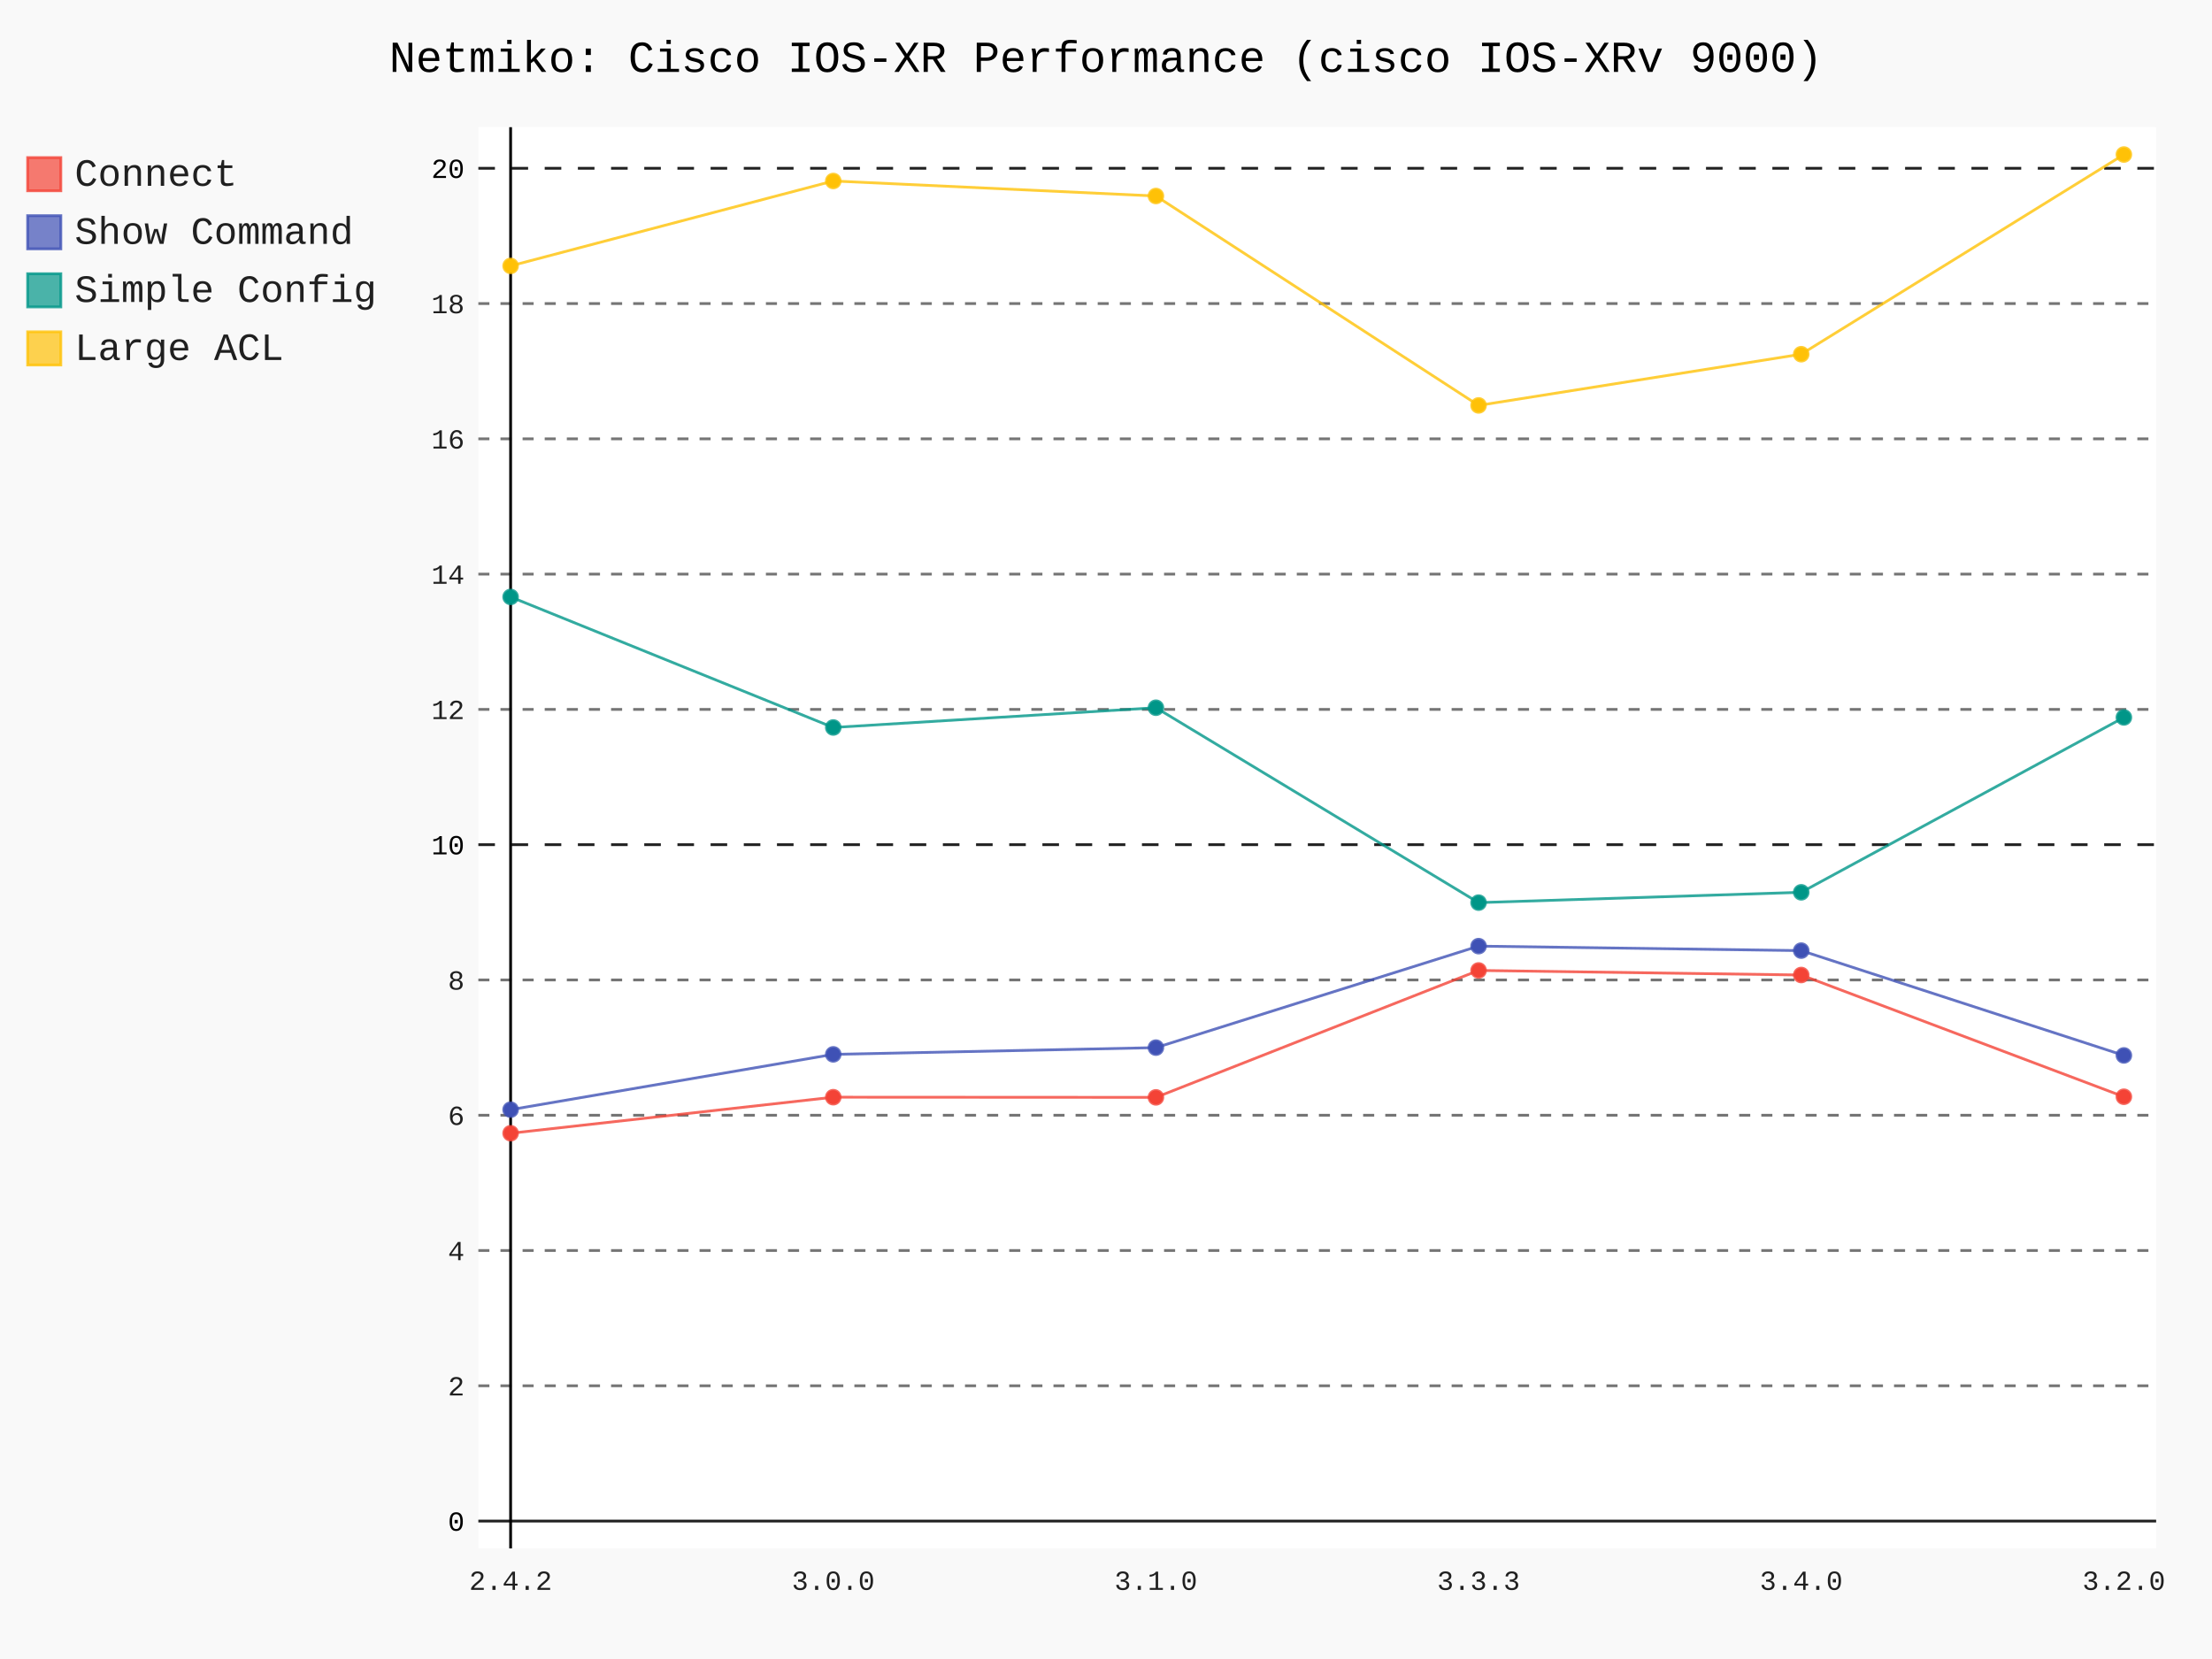
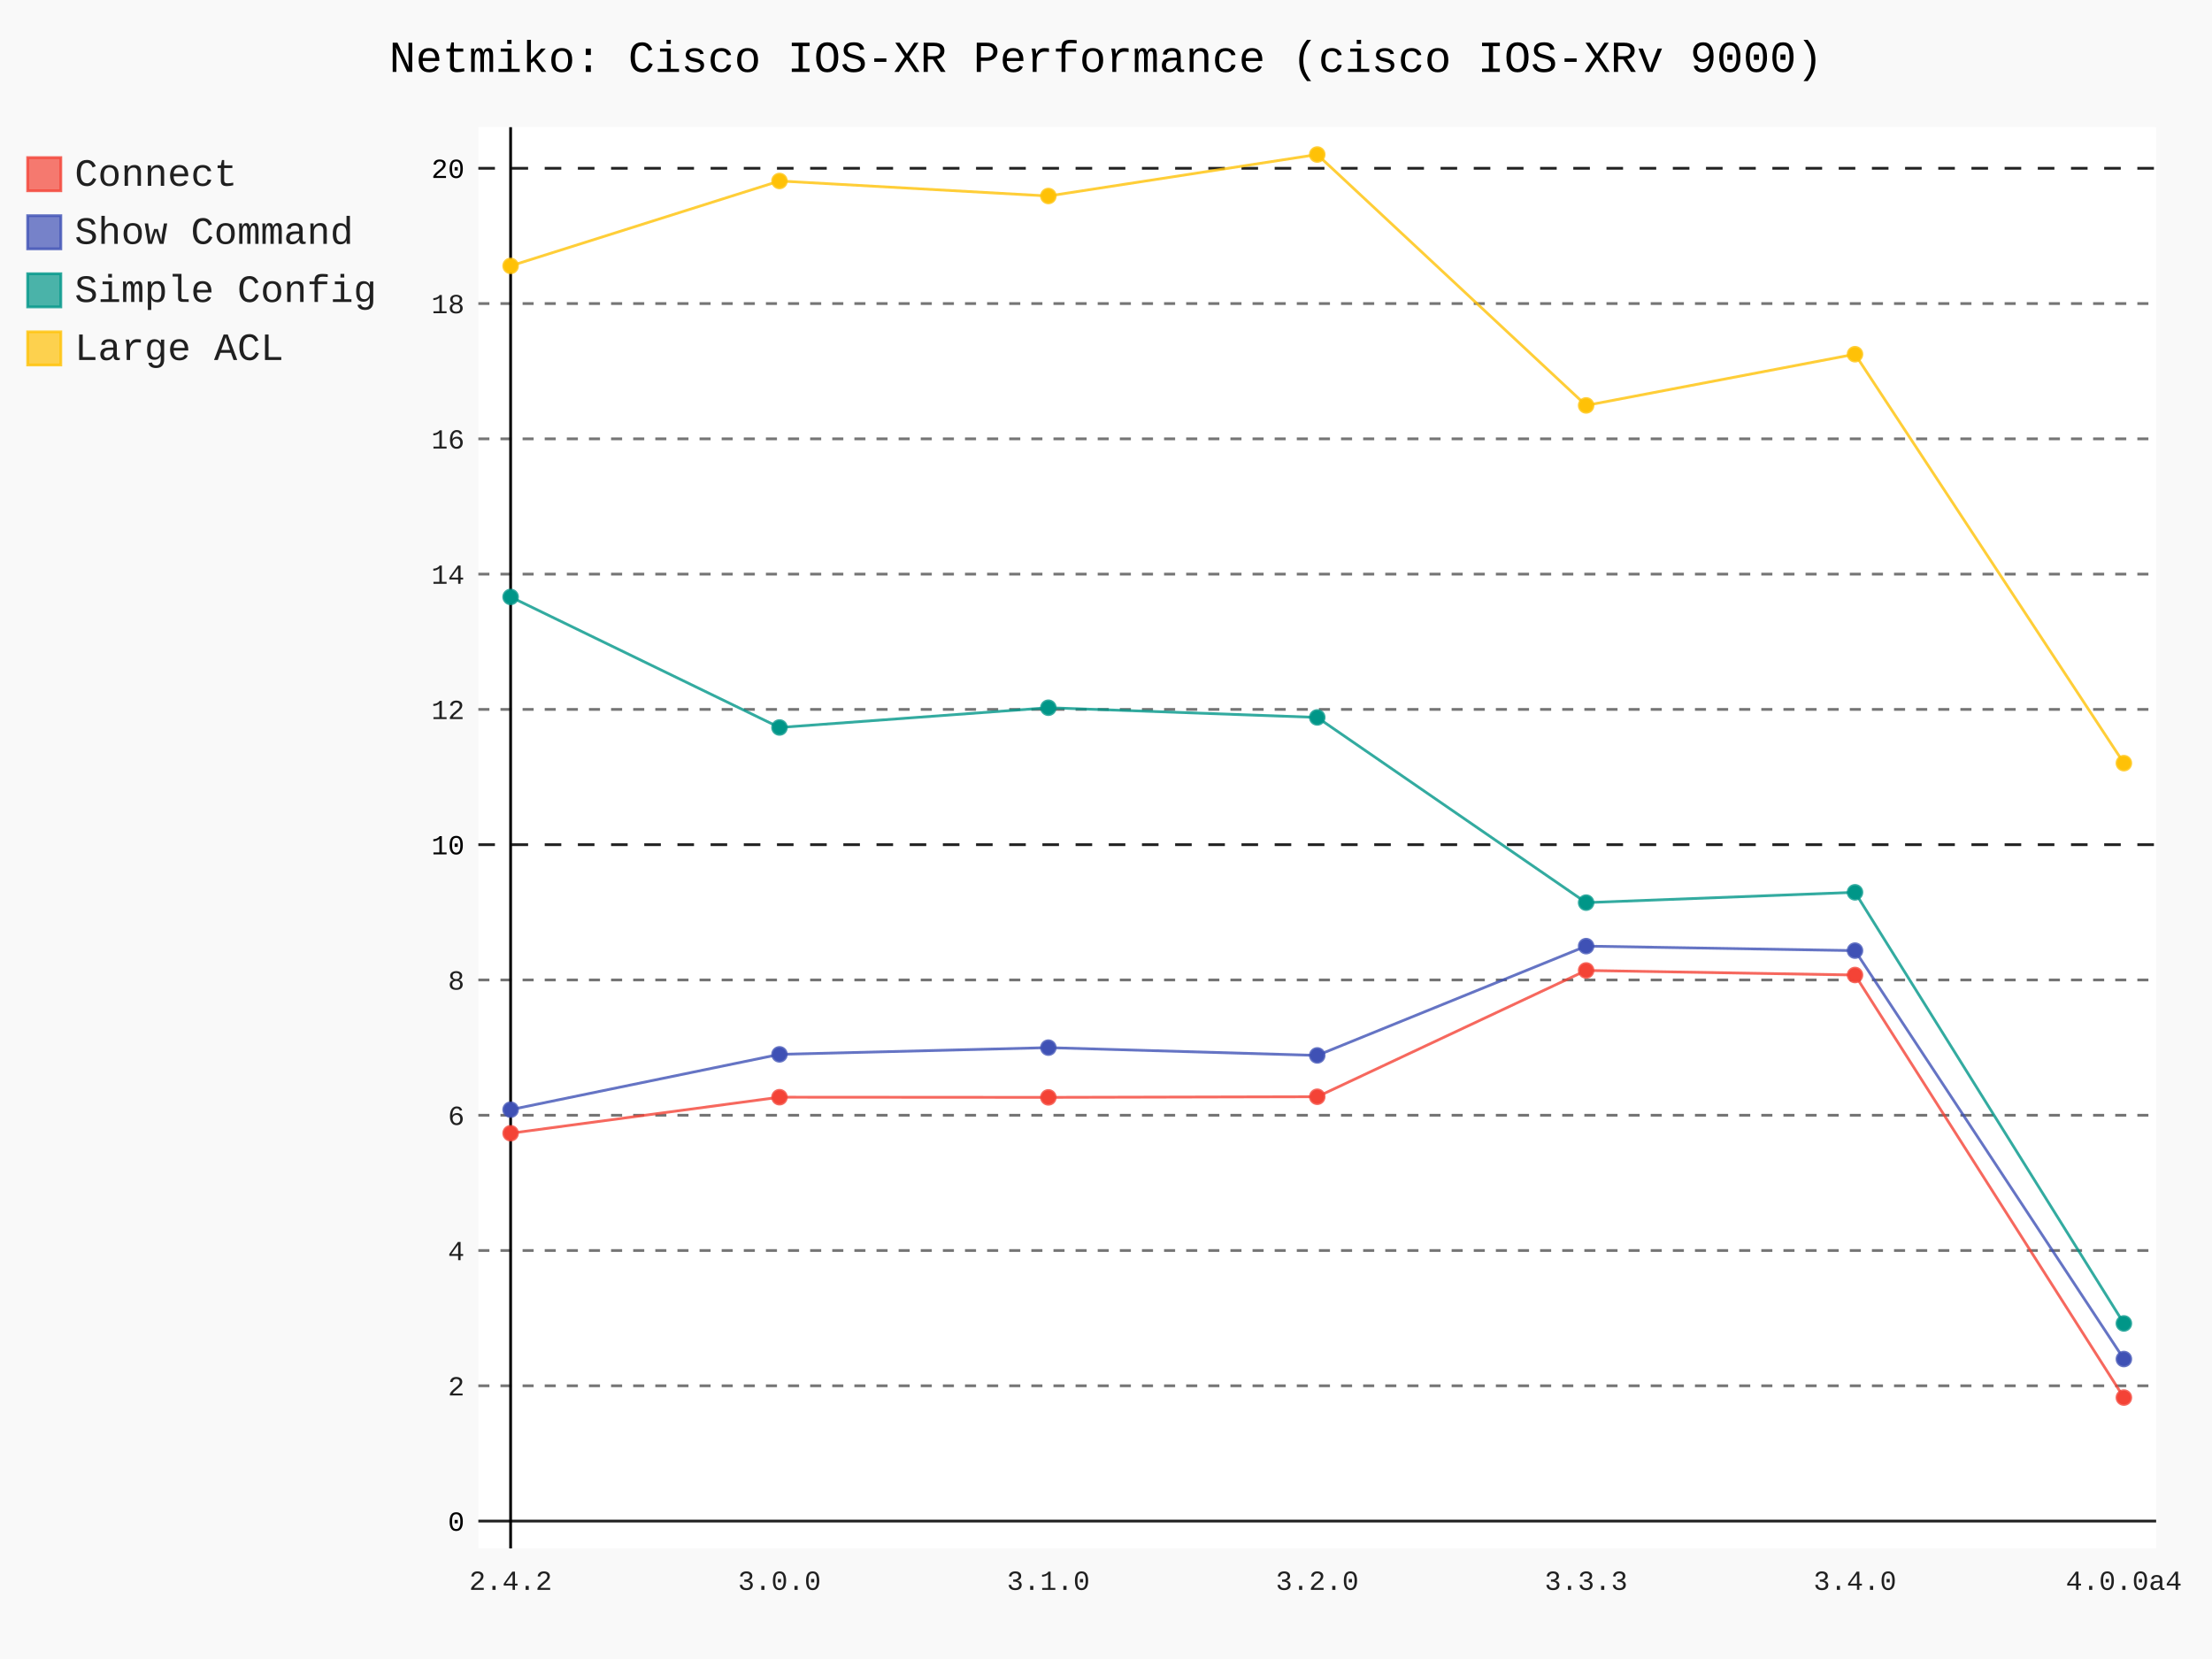
- <svg xmlns="http://www.w3.org/2000/svg" class="pygal-chart" id="chart-7d040199-d888-4e9e-a830-5fdea3aedd95" viewBox="0 0 800 600">
+ <svg xmlns="http://www.w3.org/2000/svg" class="pygal-chart" id="chart-29990342-f1a5-43d0-a859-ff64b6f569ca" viewBox="0 0 800 600">
  <defs>
-     <style type="text/css">#chart-7d040199-d888-4e9e-a830-5fdea3aedd95{-webkit-user-select:none;-webkit-font-smoothing:antialiased;font-family:Consolas,"Liberation Mono",Menlo,Courier,monospace}#chart-7d040199-d888-4e9e-a830-5fdea3aedd95 .title{font-family:Consolas,"Liberation Mono",Menlo,Courier,monospace;font-size:16px}#chart-7d040199-d888-4e9e-a830-5fdea3aedd95 .legends .legend text{font-family:Consolas,"Liberation Mono",Menlo,Courier,monospace;font-size:14px}#chart-7d040199-d888-4e9e-a830-5fdea3aedd95 .axis text{font-family:Consolas,"Liberation Mono",Menlo,Courier,monospace;font-size:10px}#chart-7d040199-d888-4e9e-a830-5fdea3aedd95 .axis text.major{font-family:Consolas,"Liberation Mono",Menlo,Courier,monospace;font-size:10px}#chart-7d040199-d888-4e9e-a830-5fdea3aedd95 .text-overlay text.value{font-family:Consolas,"Liberation Mono",Menlo,Courier,monospace;font-size:16px}#chart-7d040199-d888-4e9e-a830-5fdea3aedd95 .text-overlay text.label{font-family:Consolas,"Liberation Mono",Menlo,Courier,monospace;font-size:10px}#chart-7d040199-d888-4e9e-a830-5fdea3aedd95 .tooltip{font-family:Consolas,"Liberation Mono",Menlo,Courier,monospace;font-size:14px}#chart-7d040199-d888-4e9e-a830-5fdea3aedd95 text.no_data{font-family:Consolas,"Liberation Mono",Menlo,Courier,monospace;font-size:64px}
- #chart-7d040199-d888-4e9e-a830-5fdea3aedd95{background-color:rgba(249,249,249,1)}#chart-7d040199-d888-4e9e-a830-5fdea3aedd95 path,#chart-7d040199-d888-4e9e-a830-5fdea3aedd95 line,#chart-7d040199-d888-4e9e-a830-5fdea3aedd95 rect,#chart-7d040199-d888-4e9e-a830-5fdea3aedd95 circle{-webkit-transition:150ms;-moz-transition:150ms;transition:150ms}#chart-7d040199-d888-4e9e-a830-5fdea3aedd95 .graph &gt; .background{fill:rgba(249,249,249,1)}#chart-7d040199-d888-4e9e-a830-5fdea3aedd95 .plot &gt; .background{fill:rgba(255,255,255,1)}#chart-7d040199-d888-4e9e-a830-5fdea3aedd95 .graph{fill:rgba(0,0,0,.87)}#chart-7d040199-d888-4e9e-a830-5fdea3aedd95 text.no_data{fill:rgba(0,0,0,1)}#chart-7d040199-d888-4e9e-a830-5fdea3aedd95 .title{fill:rgba(0,0,0,1)}#chart-7d040199-d888-4e9e-a830-5fdea3aedd95 .legends .legend text{fill:rgba(0,0,0,.87)}#chart-7d040199-d888-4e9e-a830-5fdea3aedd95 .legends .legend:hover text{fill:rgba(0,0,0,1)}#chart-7d040199-d888-4e9e-a830-5fdea3aedd95 .axis .line{stroke:rgba(0,0,0,1)}#chart-7d040199-d888-4e9e-a830-5fdea3aedd95 .axis .guide.line{stroke:rgba(0,0,0,.54)}#chart-7d040199-d888-4e9e-a830-5fdea3aedd95 .axis .major.line{stroke:rgba(0,0,0,.87)}#chart-7d040199-d888-4e9e-a830-5fdea3aedd95 .axis text.major{fill:rgba(0,0,0,1)}#chart-7d040199-d888-4e9e-a830-5fdea3aedd95 .axis.y .guides:hover .guide.line,#chart-7d040199-d888-4e9e-a830-5fdea3aedd95 .line-graph .axis.x .guides:hover .guide.line,#chart-7d040199-d888-4e9e-a830-5fdea3aedd95 .stackedline-graph .axis.x .guides:hover .guide.line,#chart-7d040199-d888-4e9e-a830-5fdea3aedd95 .xy-graph .axis.x .guides:hover .guide.line{stroke:rgba(0,0,0,1)}#chart-7d040199-d888-4e9e-a830-5fdea3aedd95 .axis .guides:hover text{fill:rgba(0,0,0,1)}#chart-7d040199-d888-4e9e-a830-5fdea3aedd95 .reactive{fill-opacity:.7;stroke-opacity:.8}#chart-7d040199-d888-4e9e-a830-5fdea3aedd95 .ci{stroke:rgba(0,0,0,.87)}#chart-7d040199-d888-4e9e-a830-5fdea3aedd95 .reactive.active,#chart-7d040199-d888-4e9e-a830-5fdea3aedd95 .active .reactive{fill-opacity:.8;stroke-opacity:.9;stroke-width:4}#chart-7d040199-d888-4e9e-a830-5fdea3aedd95 .ci .reactive.active{stroke-width:1.5}#chart-7d040199-d888-4e9e-a830-5fdea3aedd95 .series text{fill:rgba(0,0,0,1)}#chart-7d040199-d888-4e9e-a830-5fdea3aedd95 .tooltip rect{fill:rgba(255,255,255,1);stroke:rgba(0,0,0,1);-webkit-transition:opacity 150ms;-moz-transition:opacity 150ms;transition:opacity 150ms}#chart-7d040199-d888-4e9e-a830-5fdea3aedd95 .tooltip .label{fill:rgba(0,0,0,.87)}#chart-7d040199-d888-4e9e-a830-5fdea3aedd95 .tooltip .label{fill:rgba(0,0,0,.87)}#chart-7d040199-d888-4e9e-a830-5fdea3aedd95 .tooltip .legend{font-size:.8em;fill:rgba(0,0,0,.54)}#chart-7d040199-d888-4e9e-a830-5fdea3aedd95 .tooltip .x_label{font-size:.6em;fill:rgba(0,0,0,1)}#chart-7d040199-d888-4e9e-a830-5fdea3aedd95 .tooltip .xlink{font-size:.5em;text-decoration:underline}#chart-7d040199-d888-4e9e-a830-5fdea3aedd95 .tooltip .value{font-size:1.5em}#chart-7d040199-d888-4e9e-a830-5fdea3aedd95 .bound{font-size:.5em}#chart-7d040199-d888-4e9e-a830-5fdea3aedd95 .max-value{font-size:.75em;fill:rgba(0,0,0,.54)}#chart-7d040199-d888-4e9e-a830-5fdea3aedd95 .map-element{fill:rgba(255,255,255,1);stroke:rgba(0,0,0,.54) !important}#chart-7d040199-d888-4e9e-a830-5fdea3aedd95 .map-element .reactive{fill-opacity:inherit;stroke-opacity:inherit}#chart-7d040199-d888-4e9e-a830-5fdea3aedd95 .color-0,#chart-7d040199-d888-4e9e-a830-5fdea3aedd95 .color-0 a:visited{stroke:#F44336;fill:#F44336}#chart-7d040199-d888-4e9e-a830-5fdea3aedd95 .color-1,#chart-7d040199-d888-4e9e-a830-5fdea3aedd95 .color-1 a:visited{stroke:#3F51B5;fill:#3F51B5}#chart-7d040199-d888-4e9e-a830-5fdea3aedd95 .color-2,#chart-7d040199-d888-4e9e-a830-5fdea3aedd95 .color-2 a:visited{stroke:#009688;fill:#009688}#chart-7d040199-d888-4e9e-a830-5fdea3aedd95 .color-3,#chart-7d040199-d888-4e9e-a830-5fdea3aedd95 .color-3 a:visited{stroke:#FFC107;fill:#FFC107}#chart-7d040199-d888-4e9e-a830-5fdea3aedd95 .text-overlay .color-0 text{fill:black}#chart-7d040199-d888-4e9e-a830-5fdea3aedd95 .text-overlay .color-1 text{fill:black}#chart-7d040199-d888-4e9e-a830-5fdea3aedd95 .text-overlay .color-2 text{fill:black}#chart-7d040199-d888-4e9e-a830-5fdea3aedd95 .text-overlay .color-3 text{fill:black}
- #chart-7d040199-d888-4e9e-a830-5fdea3aedd95 text.no_data{text-anchor:middle}#chart-7d040199-d888-4e9e-a830-5fdea3aedd95 .guide.line{fill:none}#chart-7d040199-d888-4e9e-a830-5fdea3aedd95 .centered{text-anchor:middle}#chart-7d040199-d888-4e9e-a830-5fdea3aedd95 .title{text-anchor:middle}#chart-7d040199-d888-4e9e-a830-5fdea3aedd95 .legends .legend text{fill-opacity:1}#chart-7d040199-d888-4e9e-a830-5fdea3aedd95 .axis.x text{text-anchor:middle}#chart-7d040199-d888-4e9e-a830-5fdea3aedd95 .axis.x:not(.web) text[transform]{text-anchor:start}#chart-7d040199-d888-4e9e-a830-5fdea3aedd95 .axis.x:not(.web) text[transform].backwards{text-anchor:end}#chart-7d040199-d888-4e9e-a830-5fdea3aedd95 .axis.y text{text-anchor:end}#chart-7d040199-d888-4e9e-a830-5fdea3aedd95 .axis.y text[transform].backwards{text-anchor:start}#chart-7d040199-d888-4e9e-a830-5fdea3aedd95 .axis.y2 text{text-anchor:start}#chart-7d040199-d888-4e9e-a830-5fdea3aedd95 .axis.y2 text[transform].backwards{text-anchor:end}#chart-7d040199-d888-4e9e-a830-5fdea3aedd95 .axis .guide.line{stroke-dasharray:4,4}#chart-7d040199-d888-4e9e-a830-5fdea3aedd95 .axis .major.guide.line{stroke-dasharray:6,6}#chart-7d040199-d888-4e9e-a830-5fdea3aedd95 .horizontal .axis.y .guide.line,#chart-7d040199-d888-4e9e-a830-5fdea3aedd95 .horizontal .axis.y2 .guide.line,#chart-7d040199-d888-4e9e-a830-5fdea3aedd95 .vertical .axis.x .guide.line{opacity:0}#chart-7d040199-d888-4e9e-a830-5fdea3aedd95 .horizontal .axis.always_show .guide.line,#chart-7d040199-d888-4e9e-a830-5fdea3aedd95 .vertical .axis.always_show .guide.line{opacity:1 !important}#chart-7d040199-d888-4e9e-a830-5fdea3aedd95 .axis.y .guides:hover .guide.line,#chart-7d040199-d888-4e9e-a830-5fdea3aedd95 .axis.y2 .guides:hover .guide.line,#chart-7d040199-d888-4e9e-a830-5fdea3aedd95 .axis.x .guides:hover .guide.line{opacity:1}#chart-7d040199-d888-4e9e-a830-5fdea3aedd95 .axis .guides:hover text{opacity:1}#chart-7d040199-d888-4e9e-a830-5fdea3aedd95 .nofill{fill:none}#chart-7d040199-d888-4e9e-a830-5fdea3aedd95 .subtle-fill{fill-opacity:.2}#chart-7d040199-d888-4e9e-a830-5fdea3aedd95 .dot{stroke-width:1px;fill-opacity:1}#chart-7d040199-d888-4e9e-a830-5fdea3aedd95 .dot.active{stroke-width:5px}#chart-7d040199-d888-4e9e-a830-5fdea3aedd95 .dot.negative{fill:transparent}#chart-7d040199-d888-4e9e-a830-5fdea3aedd95 text,#chart-7d040199-d888-4e9e-a830-5fdea3aedd95 tspan{stroke:none !important}#chart-7d040199-d888-4e9e-a830-5fdea3aedd95 .series text.active{opacity:1}#chart-7d040199-d888-4e9e-a830-5fdea3aedd95 .tooltip rect{fill-opacity:.95;stroke-width:.5}#chart-7d040199-d888-4e9e-a830-5fdea3aedd95 .tooltip text{fill-opacity:1}#chart-7d040199-d888-4e9e-a830-5fdea3aedd95 .showable{visibility:hidden}#chart-7d040199-d888-4e9e-a830-5fdea3aedd95 .showable.shown{visibility:visible}#chart-7d040199-d888-4e9e-a830-5fdea3aedd95 .gauge-background{fill:rgba(229,229,229,1);stroke:none}#chart-7d040199-d888-4e9e-a830-5fdea3aedd95 .bg-lines{stroke:rgba(249,249,249,1);stroke-width:2px}</style>
+     <style type="text/css">#chart-29990342-f1a5-43d0-a859-ff64b6f569ca{-webkit-user-select:none;-webkit-font-smoothing:antialiased;font-family:Consolas,"Liberation Mono",Menlo,Courier,monospace}#chart-29990342-f1a5-43d0-a859-ff64b6f569ca .title{font-family:Consolas,"Liberation Mono",Menlo,Courier,monospace;font-size:16px}#chart-29990342-f1a5-43d0-a859-ff64b6f569ca .legends .legend text{font-family:Consolas,"Liberation Mono",Menlo,Courier,monospace;font-size:14px}#chart-29990342-f1a5-43d0-a859-ff64b6f569ca .axis text{font-family:Consolas,"Liberation Mono",Menlo,Courier,monospace;font-size:10px}#chart-29990342-f1a5-43d0-a859-ff64b6f569ca .axis text.major{font-family:Consolas,"Liberation Mono",Menlo,Courier,monospace;font-size:10px}#chart-29990342-f1a5-43d0-a859-ff64b6f569ca .text-overlay text.value{font-family:Consolas,"Liberation Mono",Menlo,Courier,monospace;font-size:16px}#chart-29990342-f1a5-43d0-a859-ff64b6f569ca .text-overlay text.label{font-family:Consolas,"Liberation Mono",Menlo,Courier,monospace;font-size:10px}#chart-29990342-f1a5-43d0-a859-ff64b6f569ca .tooltip{font-family:Consolas,"Liberation Mono",Menlo,Courier,monospace;font-size:14px}#chart-29990342-f1a5-43d0-a859-ff64b6f569ca text.no_data{font-family:Consolas,"Liberation Mono",Menlo,Courier,monospace;font-size:64px}
+ #chart-29990342-f1a5-43d0-a859-ff64b6f569ca{background-color:rgba(249,249,249,1)}#chart-29990342-f1a5-43d0-a859-ff64b6f569ca path,#chart-29990342-f1a5-43d0-a859-ff64b6f569ca line,#chart-29990342-f1a5-43d0-a859-ff64b6f569ca rect,#chart-29990342-f1a5-43d0-a859-ff64b6f569ca circle{-webkit-transition:150ms;-moz-transition:150ms;transition:150ms}#chart-29990342-f1a5-43d0-a859-ff64b6f569ca .graph &gt; .background{fill:rgba(249,249,249,1)}#chart-29990342-f1a5-43d0-a859-ff64b6f569ca .plot &gt; .background{fill:rgba(255,255,255,1)}#chart-29990342-f1a5-43d0-a859-ff64b6f569ca .graph{fill:rgba(0,0,0,.87)}#chart-29990342-f1a5-43d0-a859-ff64b6f569ca text.no_data{fill:rgba(0,0,0,1)}#chart-29990342-f1a5-43d0-a859-ff64b6f569ca .title{fill:rgba(0,0,0,1)}#chart-29990342-f1a5-43d0-a859-ff64b6f569ca .legends .legend text{fill:rgba(0,0,0,.87)}#chart-29990342-f1a5-43d0-a859-ff64b6f569ca .legends .legend:hover text{fill:rgba(0,0,0,1)}#chart-29990342-f1a5-43d0-a859-ff64b6f569ca .axis .line{stroke:rgba(0,0,0,1)}#chart-29990342-f1a5-43d0-a859-ff64b6f569ca .axis .guide.line{stroke:rgba(0,0,0,.54)}#chart-29990342-f1a5-43d0-a859-ff64b6f569ca .axis .major.line{stroke:rgba(0,0,0,.87)}#chart-29990342-f1a5-43d0-a859-ff64b6f569ca .axis text.major{fill:rgba(0,0,0,1)}#chart-29990342-f1a5-43d0-a859-ff64b6f569ca .axis.y .guides:hover .guide.line,#chart-29990342-f1a5-43d0-a859-ff64b6f569ca .line-graph .axis.x .guides:hover .guide.line,#chart-29990342-f1a5-43d0-a859-ff64b6f569ca .stackedline-graph .axis.x .guides:hover .guide.line,#chart-29990342-f1a5-43d0-a859-ff64b6f569ca .xy-graph .axis.x .guides:hover .guide.line{stroke:rgba(0,0,0,1)}#chart-29990342-f1a5-43d0-a859-ff64b6f569ca .axis .guides:hover text{fill:rgba(0,0,0,1)}#chart-29990342-f1a5-43d0-a859-ff64b6f569ca .reactive{fill-opacity:.7;stroke-opacity:.8}#chart-29990342-f1a5-43d0-a859-ff64b6f569ca .ci{stroke:rgba(0,0,0,.87)}#chart-29990342-f1a5-43d0-a859-ff64b6f569ca .reactive.active,#chart-29990342-f1a5-43d0-a859-ff64b6f569ca .active .reactive{fill-opacity:.8;stroke-opacity:.9;stroke-width:4}#chart-29990342-f1a5-43d0-a859-ff64b6f569ca .ci .reactive.active{stroke-width:1.5}#chart-29990342-f1a5-43d0-a859-ff64b6f569ca .series text{fill:rgba(0,0,0,1)}#chart-29990342-f1a5-43d0-a859-ff64b6f569ca .tooltip rect{fill:rgba(255,255,255,1);stroke:rgba(0,0,0,1);-webkit-transition:opacity 150ms;-moz-transition:opacity 150ms;transition:opacity 150ms}#chart-29990342-f1a5-43d0-a859-ff64b6f569ca .tooltip .label{fill:rgba(0,0,0,.87)}#chart-29990342-f1a5-43d0-a859-ff64b6f569ca .tooltip .label{fill:rgba(0,0,0,.87)}#chart-29990342-f1a5-43d0-a859-ff64b6f569ca .tooltip .legend{font-size:.8em;fill:rgba(0,0,0,.54)}#chart-29990342-f1a5-43d0-a859-ff64b6f569ca .tooltip .x_label{font-size:.6em;fill:rgba(0,0,0,1)}#chart-29990342-f1a5-43d0-a859-ff64b6f569ca .tooltip .xlink{font-size:.5em;text-decoration:underline}#chart-29990342-f1a5-43d0-a859-ff64b6f569ca .tooltip .value{font-size:1.5em}#chart-29990342-f1a5-43d0-a859-ff64b6f569ca .bound{font-size:.5em}#chart-29990342-f1a5-43d0-a859-ff64b6f569ca .max-value{font-size:.75em;fill:rgba(0,0,0,.54)}#chart-29990342-f1a5-43d0-a859-ff64b6f569ca .map-element{fill:rgba(255,255,255,1);stroke:rgba(0,0,0,.54) !important}#chart-29990342-f1a5-43d0-a859-ff64b6f569ca .map-element .reactive{fill-opacity:inherit;stroke-opacity:inherit}#chart-29990342-f1a5-43d0-a859-ff64b6f569ca .color-0,#chart-29990342-f1a5-43d0-a859-ff64b6f569ca .color-0 a:visited{stroke:#F44336;fill:#F44336}#chart-29990342-f1a5-43d0-a859-ff64b6f569ca .color-1,#chart-29990342-f1a5-43d0-a859-ff64b6f569ca .color-1 a:visited{stroke:#3F51B5;fill:#3F51B5}#chart-29990342-f1a5-43d0-a859-ff64b6f569ca .color-2,#chart-29990342-f1a5-43d0-a859-ff64b6f569ca .color-2 a:visited{stroke:#009688;fill:#009688}#chart-29990342-f1a5-43d0-a859-ff64b6f569ca .color-3,#chart-29990342-f1a5-43d0-a859-ff64b6f569ca .color-3 a:visited{stroke:#FFC107;fill:#FFC107}#chart-29990342-f1a5-43d0-a859-ff64b6f569ca .text-overlay .color-0 text{fill:black}#chart-29990342-f1a5-43d0-a859-ff64b6f569ca .text-overlay .color-1 text{fill:black}#chart-29990342-f1a5-43d0-a859-ff64b6f569ca .text-overlay .color-2 text{fill:black}#chart-29990342-f1a5-43d0-a859-ff64b6f569ca .text-overlay .color-3 text{fill:black}
+ #chart-29990342-f1a5-43d0-a859-ff64b6f569ca text.no_data{text-anchor:middle}#chart-29990342-f1a5-43d0-a859-ff64b6f569ca .guide.line{fill:none}#chart-29990342-f1a5-43d0-a859-ff64b6f569ca .centered{text-anchor:middle}#chart-29990342-f1a5-43d0-a859-ff64b6f569ca .title{text-anchor:middle}#chart-29990342-f1a5-43d0-a859-ff64b6f569ca .legends .legend text{fill-opacity:1}#chart-29990342-f1a5-43d0-a859-ff64b6f569ca .axis.x text{text-anchor:middle}#chart-29990342-f1a5-43d0-a859-ff64b6f569ca .axis.x:not(.web) text[transform]{text-anchor:start}#chart-29990342-f1a5-43d0-a859-ff64b6f569ca .axis.x:not(.web) text[transform].backwards{text-anchor:end}#chart-29990342-f1a5-43d0-a859-ff64b6f569ca .axis.y text{text-anchor:end}#chart-29990342-f1a5-43d0-a859-ff64b6f569ca .axis.y text[transform].backwards{text-anchor:start}#chart-29990342-f1a5-43d0-a859-ff64b6f569ca .axis.y2 text{text-anchor:start}#chart-29990342-f1a5-43d0-a859-ff64b6f569ca .axis.y2 text[transform].backwards{text-anchor:end}#chart-29990342-f1a5-43d0-a859-ff64b6f569ca .axis .guide.line{stroke-dasharray:4,4}#chart-29990342-f1a5-43d0-a859-ff64b6f569ca .axis .major.guide.line{stroke-dasharray:6,6}#chart-29990342-f1a5-43d0-a859-ff64b6f569ca .horizontal .axis.y .guide.line,#chart-29990342-f1a5-43d0-a859-ff64b6f569ca .horizontal .axis.y2 .guide.line,#chart-29990342-f1a5-43d0-a859-ff64b6f569ca .vertical .axis.x .guide.line{opacity:0}#chart-29990342-f1a5-43d0-a859-ff64b6f569ca .horizontal .axis.always_show .guide.line,#chart-29990342-f1a5-43d0-a859-ff64b6f569ca .vertical .axis.always_show .guide.line{opacity:1 !important}#chart-29990342-f1a5-43d0-a859-ff64b6f569ca .axis.y .guides:hover .guide.line,#chart-29990342-f1a5-43d0-a859-ff64b6f569ca .axis.y2 .guides:hover .guide.line,#chart-29990342-f1a5-43d0-a859-ff64b6f569ca .axis.x .guides:hover .guide.line{opacity:1}#chart-29990342-f1a5-43d0-a859-ff64b6f569ca .axis .guides:hover text{opacity:1}#chart-29990342-f1a5-43d0-a859-ff64b6f569ca .nofill{fill:none}#chart-29990342-f1a5-43d0-a859-ff64b6f569ca .subtle-fill{fill-opacity:.2}#chart-29990342-f1a5-43d0-a859-ff64b6f569ca .dot{stroke-width:1px;fill-opacity:1}#chart-29990342-f1a5-43d0-a859-ff64b6f569ca .dot.active{stroke-width:5px}#chart-29990342-f1a5-43d0-a859-ff64b6f569ca .dot.negative{fill:transparent}#chart-29990342-f1a5-43d0-a859-ff64b6f569ca text,#chart-29990342-f1a5-43d0-a859-ff64b6f569ca tspan{stroke:none !important}#chart-29990342-f1a5-43d0-a859-ff64b6f569ca .series text.active{opacity:1}#chart-29990342-f1a5-43d0-a859-ff64b6f569ca .tooltip rect{fill-opacity:.95;stroke-width:.5}#chart-29990342-f1a5-43d0-a859-ff64b6f569ca .tooltip text{fill-opacity:1}#chart-29990342-f1a5-43d0-a859-ff64b6f569ca .showable{visibility:hidden}#chart-29990342-f1a5-43d0-a859-ff64b6f569ca .showable.shown{visibility:visible}#chart-29990342-f1a5-43d0-a859-ff64b6f569ca .gauge-background{fill:rgba(229,229,229,1);stroke:none}#chart-29990342-f1a5-43d0-a859-ff64b6f569ca .bg-lines{stroke:rgba(249,249,249,1);stroke-width:2px}</style>
  </defs>
  <g class="graph line-graph vertical">
    <rect class="background" height="600" width="800" x="0" y="0" />
    <g class="plot" transform="translate(173, 46)">
      <rect class="background" height="514" width="606.8" x="0" y="0" />
      <g class="axis y always_show">
        <g class="guides">
          <path class="axis major line" d="M0 504.115 h606.8" />
          <text class="major" x="-5" y="507.615">0</text>
        </g>
        <g class="guides">
          <path class="guide line" d="M0 455.19 h606.8" />
          <text class="" x="-5" y="458.69">2</text>
        </g>
        <g class="guides">
          <path class="guide line" d="M0 406.265 h606.8" />
          <text class="" x="-5" y="409.765">4</text>
        </g>
        <g class="guides">
          <path class="guide line" d="M0 357.34 h606.8" />
          <text class="" x="-5" y="360.84">6</text>
        </g>
        <g class="guides">
          <path class="guide line" d="M0 308.415 h606.8" />
          <text class="" x="-5" y="311.915">8</text>
        </g>
        <g class="guides">
          <path class="major guide line" d="M0 259.49 h606.8" />
          <text class="major" x="-5" y="262.99">10</text>
        </g>
        <g class="guides">
          <path class="guide line" d="M0 210.565 h606.8" />
          <text class="" x="-5" y="214.065">12</text>
        </g>
        <g class="guides">
          <path class="guide line" d="M0 161.64 h606.8" />
          <text class="" x="-5" y="165.14">14</text>
        </g>
        <g class="guides">
          <path class="guide line" d="M0 112.714 h606.8" />
          <text class="" x="-5" y="116.214">16</text>
        </g>
        <g class="guides">
          <path class="guide line" d="M0 63.789 h606.8" />
          <text class="" x="-5" y="67.289">18</text>
        </g>
        <g class="guides">
          <path class="major guide line" d="M0 14.864 h606.8" />
          <text class="major" x="-5" y="18.364">20</text>
        </g>
      </g>
      <g class="axis x">
        <g class="guides">
          <path class="line" d="M11.669 0 v514" />
          <text class="" x="11.669" y="529.0">2.4.2</text>
        </g>
        <g class="guides">
-           <path class="guide line" d="M128.362 0 v514" />
-           <text class="" x="128.362" y="529.0">3.0.0</text>
-         </g>
-         <g class="guides">
-           <path class="guide line" d="M245.054 0 v514" />
-           <text class="" x="245.054" y="529.0">3.1.0</text>
-         </g>
-         <g class="guides">
-           <path class="guide line" d="M361.746 0 v514" />
-           <text class="" x="361.746" y="529.0">3.3.3</text>
-         </g>
-         <g class="guides">
-           <path class="guide line" d="M478.438 0 v514" />
-           <text class="" x="478.438" y="529.0">3.4.0</text>
+           <path class="guide line" d="M108.913 0 v514" />
+           <text class="" x="108.913" y="529.0">3.0.0</text>
+         </g>
+         <g class="guides">
+           <path class="guide line" d="M206.156 0 v514" />
+           <text class="" x="206.156" y="529.0">3.1.0</text>
+         </g>
+         <g class="guides">
+           <path class="guide line" d="M303.4 0 v514" />
+           <text class="" x="303.4" y="529.0">3.2.0</text>
+         </g>
+         <g class="guides">
+           <path class="guide line" d="M400.644 0 v514" />
+           <text class="" x="400.644" y="529.0">3.3.3</text>
+         </g>
+         <g class="guides">
+           <path class="guide line" d="M497.887 0 v514" />
+           <text class="" x="497.887" y="529.0">3.4.0</text>
        </g>
        <g class="guides">
          <path class="guide line" d="M595.131 0 v514" />
-           <text class="" x="595.131" y="529.0">3.2.0</text>
+           <text class="" x="595.131" y="529.0">4.0.0a4</text>
        </g>
      </g>
      <g class="series serie-0 color-0">
-         <path class="line reactive nofill" d="M11.669 363.852 L128.362 350.816 245.054 350.877 361.746 304.975 478.438 306.625 595.131 350.655" />
+         <path class="line reactive nofill" d="M11.669 363.852 L108.913 350.816 206.156 350.877 303.4 350.655 400.644 304.975 497.887 306.625 595.131 459.458" />
      </g>
      <g class="series serie-1 color-1">
-         <path class="line reactive nofill" d="M11.669 355.324 L128.362 335.322 245.054 332.892 361.746 296.183 478.438 297.805 595.131 335.705" />
+         <path class="line reactive nofill" d="M11.669 355.324 L108.913 335.322 206.156 332.892 303.4 335.705 400.644 296.183 497.887 297.805 595.131 445.517" />
      </g>
      <g class="series serie-2 color-2">
-         <path class="line reactive nofill" d="M11.669 169.888 L128.362 217.105 245.054 209.959 361.746 280.448 478.438 276.717 595.131 213.464" />
+         <path class="line reactive nofill" d="M11.669 169.888 L108.913 217.105 206.156 209.959 303.4 213.464 400.644 280.448 497.887 276.717 595.131 432.636" />
      </g>
      <g class="series serie-3 color-3">
-         <path class="line reactive nofill" d="M11.669 50.164 L128.362 19.456 245.054 24.889 361.746 100.625 478.438 82.103 595.131 9.885" />
+         <path class="line reactive nofill" d="M11.669 50.164 L108.913 19.456 206.156 24.889 303.4 9.885 400.644 100.625 497.887 82.103 595.131 230.002" />
      </g>
    </g>
    <g class="titles">
      <text class="title plot_title" x="400.0" y="26">Netmiko: Cisco IOS-XR Performance (cisco IOS-XRv 9000)</text>
    </g>
    <g class="plot overlay" transform="translate(173, 46)">
      <g class="series serie-0 color-0">
        <g class="dots">
          <circle class="dot reactive tooltip-trigger" cx="11.669" cy="363.852" r="2.5" />
        </g>
        <g class="dots">
-           <circle class="dot reactive tooltip-trigger" cx="128.362" cy="350.816" r="2.5" />
-         </g>
-         <g class="dots">
-           <circle class="dot reactive tooltip-trigger" cx="245.054" cy="350.877" r="2.5" />
-         </g>
-         <g class="dots">
-           <circle class="dot reactive tooltip-trigger" cx="361.746" cy="304.975" r="2.5" />
-         </g>
-         <g class="dots">
-           <circle class="dot reactive tooltip-trigger" cx="478.438" cy="306.625" r="2.5" />
-         </g>
-         <g class="dots">
-           <circle class="dot reactive tooltip-trigger" cx="595.131" cy="350.655" r="2.5" />
+           <circle class="dot reactive tooltip-trigger" cx="108.913" cy="350.816" r="2.5" />
+         </g>
+         <g class="dots">
+           <circle class="dot reactive tooltip-trigger" cx="206.156" cy="350.877" r="2.5" />
+         </g>
+         <g class="dots">
+           <circle class="dot reactive tooltip-trigger" cx="303.4" cy="350.655" r="2.5" />
+         </g>
+         <g class="dots">
+           <circle class="dot reactive tooltip-trigger" cx="400.644" cy="304.975" r="2.5" />
+         </g>
+         <g class="dots">
+           <circle class="dot reactive tooltip-trigger" cx="497.887" cy="306.625" r="2.5" />
+         </g>
+         <g class="dots">
+           <circle class="dot reactive tooltip-trigger" cx="595.131" cy="459.458" r="2.5" />
        </g>
      </g>
      <g class="series serie-1 color-1">
        <g class="dots">
          <circle class="dot reactive tooltip-trigger" cx="11.669" cy="355.324" r="2.5" />
        </g>
        <g class="dots">
-           <circle class="dot reactive tooltip-trigger" cx="128.362" cy="335.322" r="2.5" />
-         </g>
-         <g class="dots">
-           <circle class="dot reactive tooltip-trigger" cx="245.054" cy="332.892" r="2.5" />
-         </g>
-         <g class="dots">
-           <circle class="dot reactive tooltip-trigger" cx="361.746" cy="296.183" r="2.5" />
-         </g>
-         <g class="dots">
-           <circle class="dot reactive tooltip-trigger" cx="478.438" cy="297.805" r="2.5" />
-         </g>
-         <g class="dots">
-           <circle class="dot reactive tooltip-trigger" cx="595.131" cy="335.705" r="2.5" />
+           <circle class="dot reactive tooltip-trigger" cx="108.913" cy="335.322" r="2.5" />
+         </g>
+         <g class="dots">
+           <circle class="dot reactive tooltip-trigger" cx="206.156" cy="332.892" r="2.5" />
+         </g>
+         <g class="dots">
+           <circle class="dot reactive tooltip-trigger" cx="303.4" cy="335.705" r="2.5" />
+         </g>
+         <g class="dots">
+           <circle class="dot reactive tooltip-trigger" cx="400.644" cy="296.183" r="2.5" />
+         </g>
+         <g class="dots">
+           <circle class="dot reactive tooltip-trigger" cx="497.887" cy="297.805" r="2.5" />
+         </g>
+         <g class="dots">
+           <circle class="dot reactive tooltip-trigger" cx="595.131" cy="445.517" r="2.5" />
        </g>
      </g>
      <g class="series serie-2 color-2">
        <g class="dots">
          <circle class="dot reactive tooltip-trigger" cx="11.669" cy="169.888" r="2.5" />
        </g>
        <g class="dots">
-           <circle class="dot reactive tooltip-trigger" cx="128.362" cy="217.105" r="2.5" />
-         </g>
-         <g class="dots">
-           <circle class="dot reactive tooltip-trigger" cx="245.054" cy="209.959" r="2.5" />
-         </g>
-         <g class="dots">
-           <circle class="dot reactive tooltip-trigger" cx="361.746" cy="280.448" r="2.5" />
-         </g>
-         <g class="dots">
-           <circle class="dot reactive tooltip-trigger" cx="478.438" cy="276.717" r="2.5" />
-         </g>
-         <g class="dots">
-           <circle class="dot reactive tooltip-trigger" cx="595.131" cy="213.464" r="2.5" />
+           <circle class="dot reactive tooltip-trigger" cx="108.913" cy="217.105" r="2.5" />
+         </g>
+         <g class="dots">
+           <circle class="dot reactive tooltip-trigger" cx="206.156" cy="209.959" r="2.5" />
+         </g>
+         <g class="dots">
+           <circle class="dot reactive tooltip-trigger" cx="303.4" cy="213.464" r="2.5" />
+         </g>
+         <g class="dots">
+           <circle class="dot reactive tooltip-trigger" cx="400.644" cy="280.448" r="2.5" />
+         </g>
+         <g class="dots">
+           <circle class="dot reactive tooltip-trigger" cx="497.887" cy="276.717" r="2.5" />
+         </g>
+         <g class="dots">
+           <circle class="dot reactive tooltip-trigger" cx="595.131" cy="432.636" r="2.5" />
        </g>
      </g>
      <g class="series serie-3 color-3">
        <g class="dots">
          <circle class="dot reactive tooltip-trigger" cx="11.669" cy="50.164" r="2.5" />
        </g>
        <g class="dots">
-           <circle class="dot reactive tooltip-trigger" cx="128.362" cy="19.456" r="2.5" />
-         </g>
-         <g class="dots">
-           <circle class="dot reactive tooltip-trigger" cx="245.054" cy="24.889" r="2.5" />
-         </g>
-         <g class="dots">
-           <circle class="dot reactive tooltip-trigger" cx="361.746" cy="100.625" r="2.5" />
-         </g>
-         <g class="dots">
-           <circle class="dot reactive tooltip-trigger" cx="478.438" cy="82.103" r="2.5" />
-         </g>
-         <g class="dots">
-           <circle class="dot reactive tooltip-trigger" cx="595.131" cy="9.885" r="2.5" />
+           <circle class="dot reactive tooltip-trigger" cx="108.913" cy="19.456" r="2.5" />
+         </g>
+         <g class="dots">
+           <circle class="dot reactive tooltip-trigger" cx="206.156" cy="24.889" r="2.5" />
+         </g>
+         <g class="dots">
+           <circle class="dot reactive tooltip-trigger" cx="303.4" cy="9.885" r="2.5" />
+         </g>
+         <g class="dots">
+           <circle class="dot reactive tooltip-trigger" cx="400.644" cy="100.625" r="2.5" />
+         </g>
+         <g class="dots">
+           <circle class="dot reactive tooltip-trigger" cx="497.887" cy="82.103" r="2.5" />
+         </g>
+         <g class="dots">
+           <circle class="dot reactive tooltip-trigger" cx="595.131" cy="230.002" r="2.5" />
        </g>
      </g>
    </g>
    <g class="plot text-overlay" transform="translate(173, 46)">
      <g class="series serie-0 color-0" />
      <g class="series serie-1 color-1" />
      <g class="series serie-2 color-2" />
      <g class="series serie-3 color-3" />
    </g>
    <g class="plot tooltip-overlay" transform="translate(173, 46)">
      <g class="tooltip" style="opacity: 0" transform="translate(0 0)">
        <rect class="tooltip-box" height="0" rx="0" ry="0" width="0" />
        <g class="text" />
      </g>
    </g>
    <g class="legends" transform="translate(10, 56)">
      <g class="legend reactive activate-serie" id="activate-serie-0">
        <rect class="color-0 reactive" height="12" width="12" x="0.0" y="1.0" />
        <text x="17.0" y="11.2">Connect</text>
      </g>
      <g class="legend reactive activate-serie" id="activate-serie-1">
        <rect class="color-1 reactive" height="12" width="12" x="0.0" y="22.0" />
        <text x="17.0" y="32.2">Show Command</text>
      </g>
      <g class="legend reactive activate-serie" id="activate-serie-2">
        <rect class="color-2 reactive" height="12" width="12" x="0.0" y="43.0" />
        <text x="17.0" y="53.2">Simple Config</text>
      </g>
      <g class="legend reactive activate-serie" id="activate-serie-3">
        <rect class="color-3 reactive" height="12" width="12" x="0.0" y="64.0" />
        <text x="17.0" y="74.2">Large ACL</text>
      </g>
    </g>
    <g class="legends" transform="translate(790, 56)" />
  </g>
</svg>
